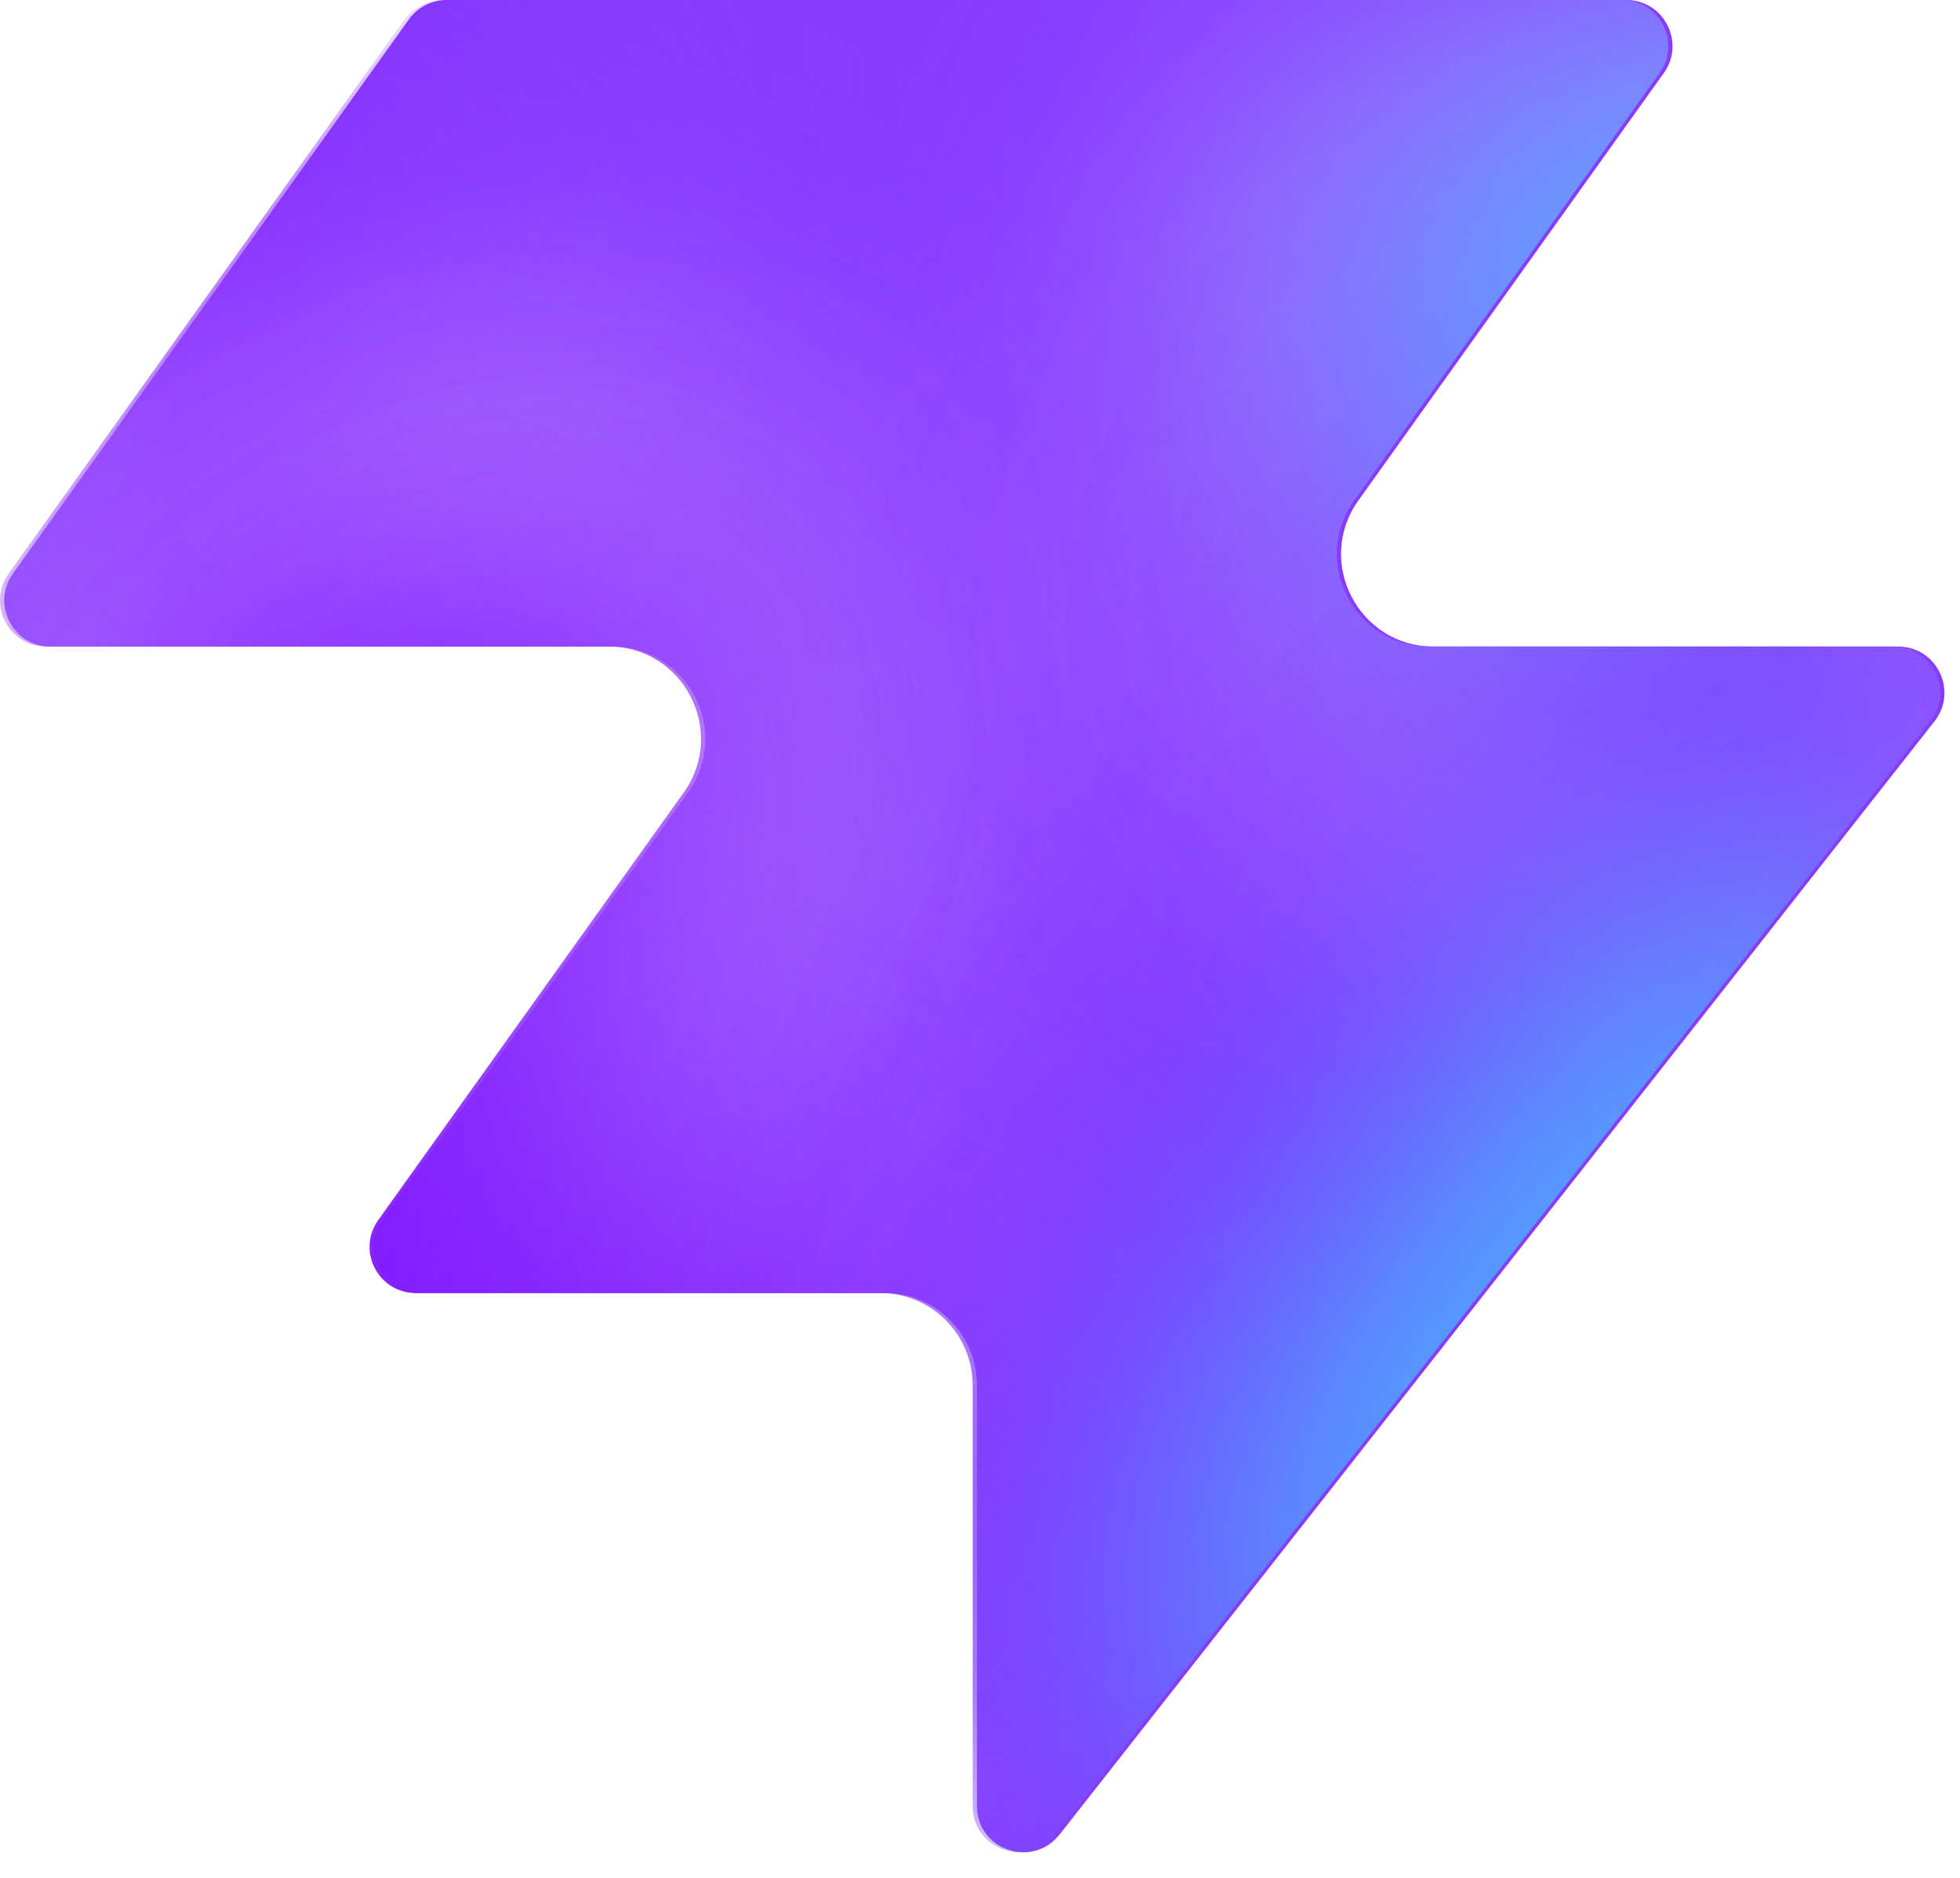
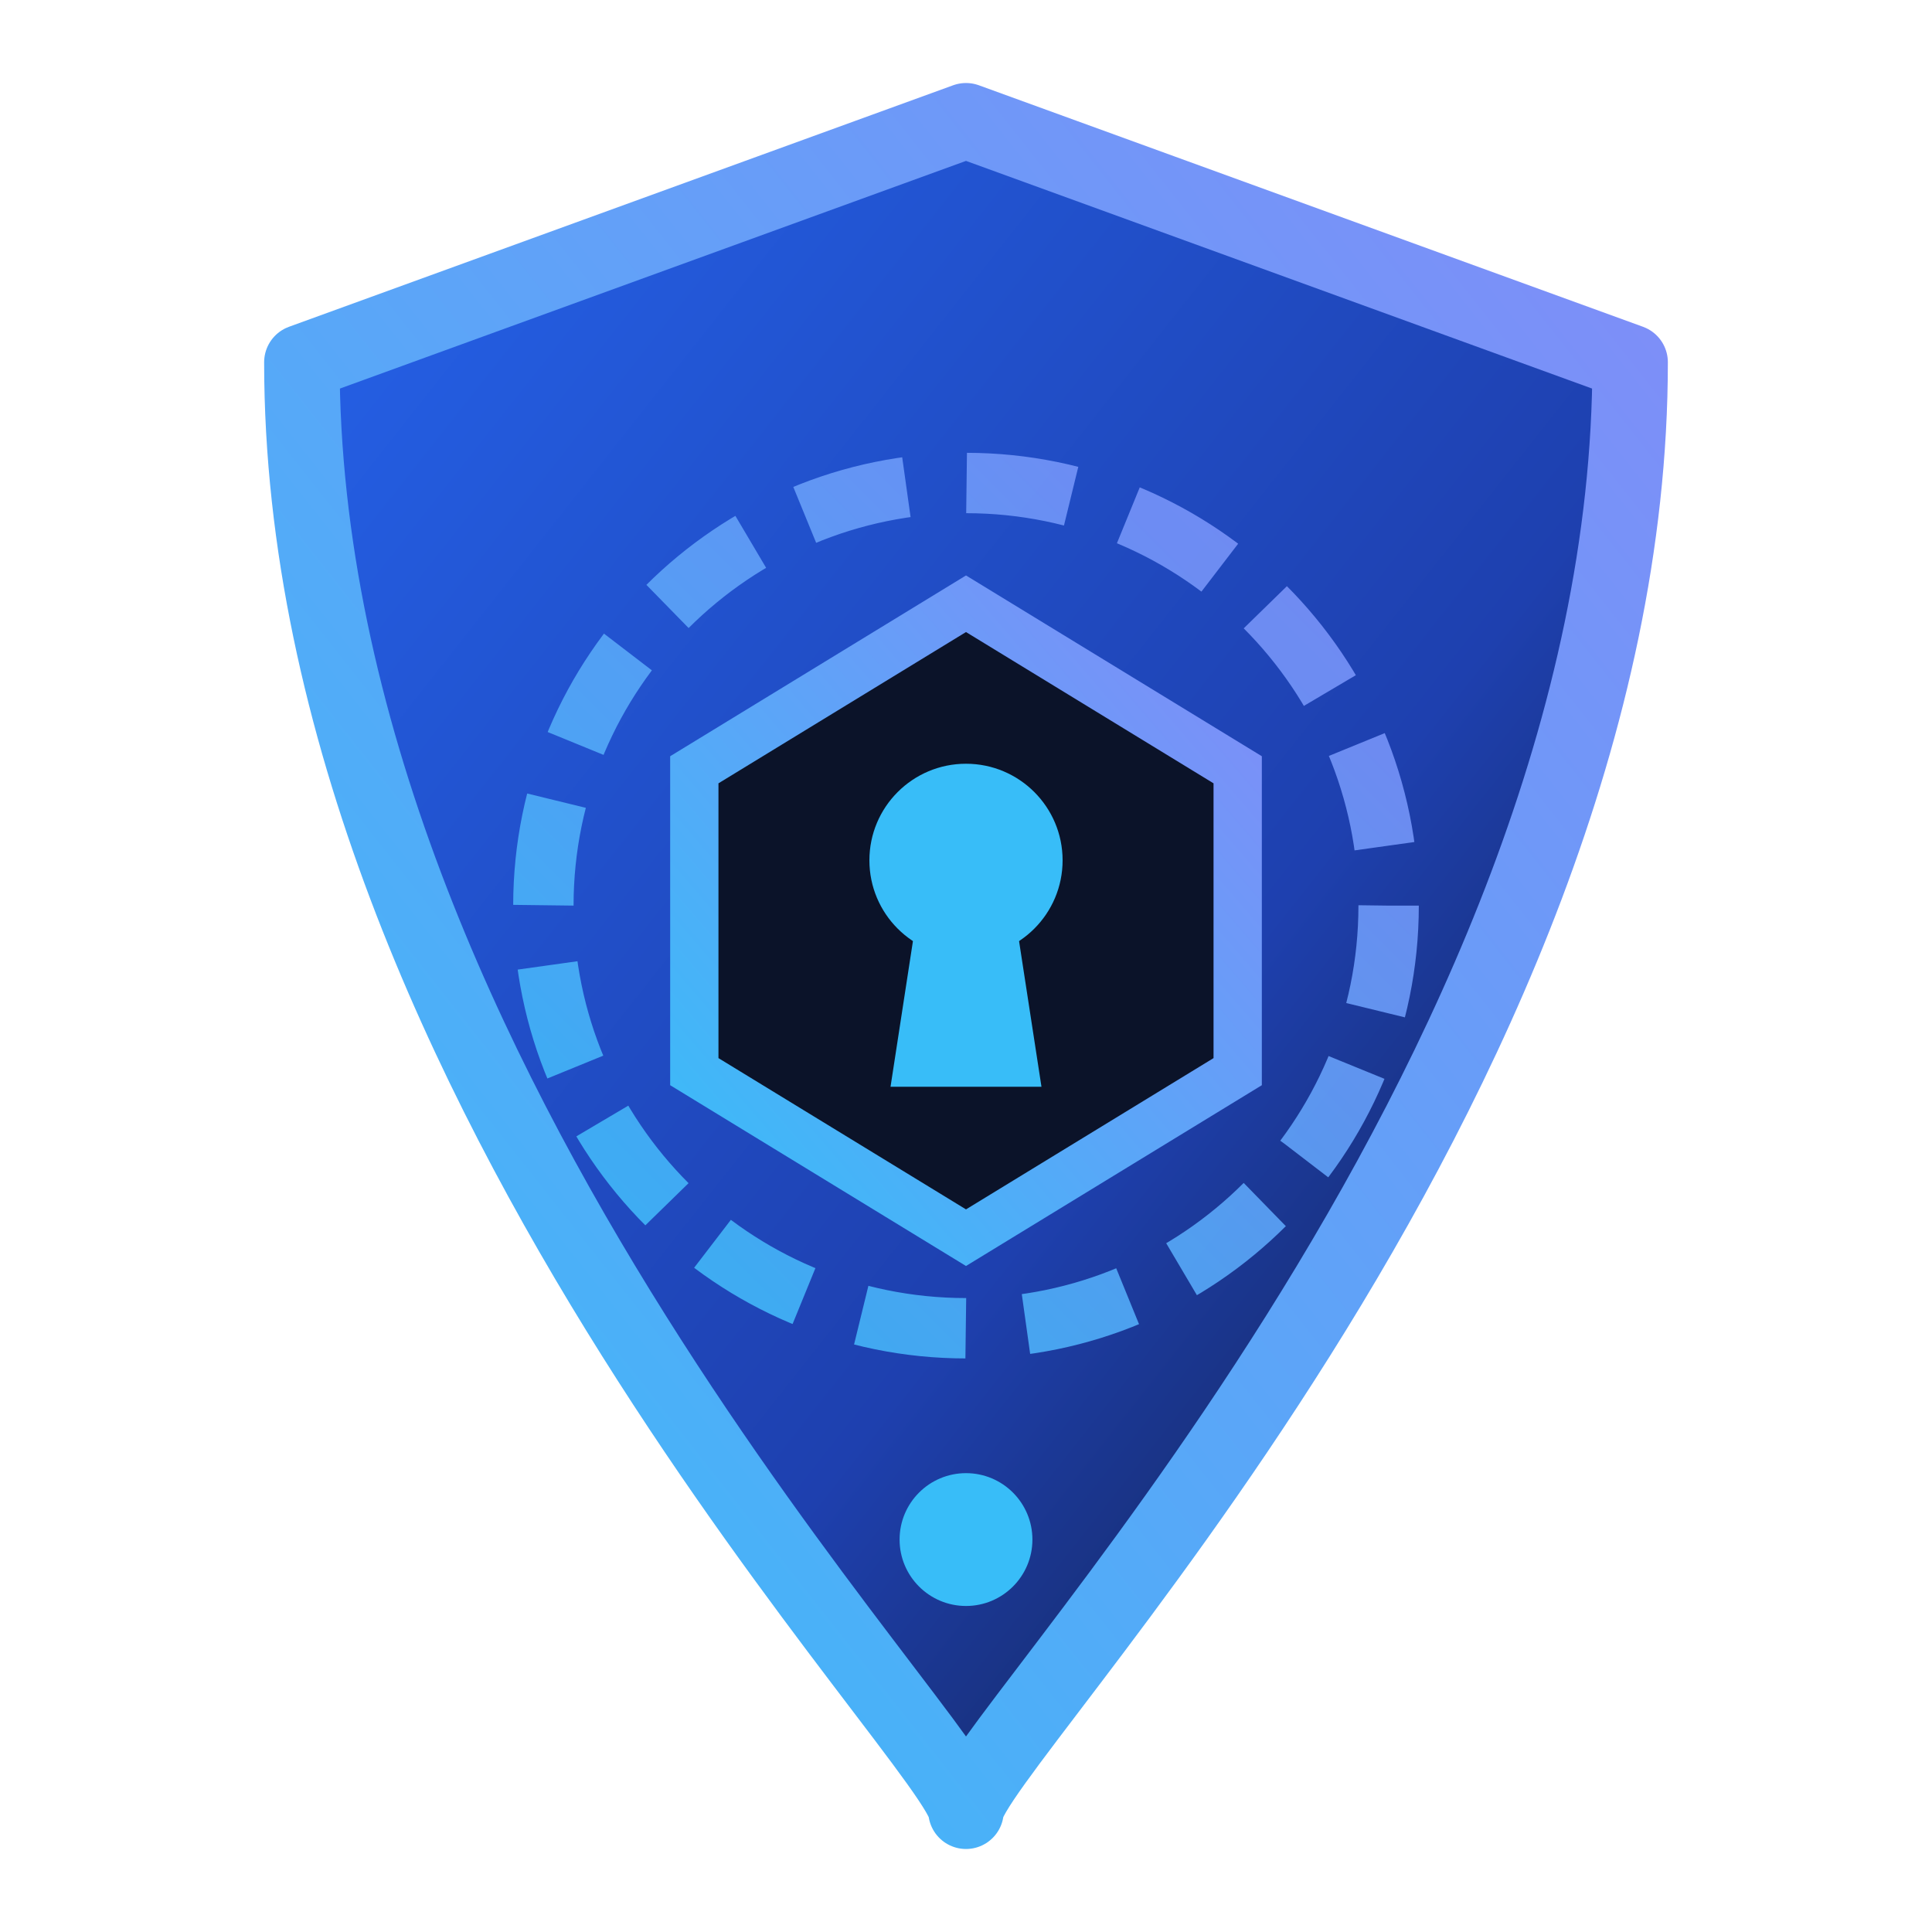
- <svg xmlns="http://www.w3.org/2000/svg" width="48" height="46" fill="none" viewBox="0 0 48 46">
-   <path fill="#863bff" d="M25.946 44.938c-.664.845-2.021.375-2.021-.698V33.937a2.26 2.26 0 0 0-2.262-2.262H10.287c-.92 0-1.456-1.04-.92-1.788l7.48-10.471c1.07-1.497 0-3.578-1.842-3.578H1.237c-.92 0-1.456-1.04-.92-1.788L10.013.474c.214-.297.556-.474.92-.474h28.894c.92 0 1.456 1.04.92 1.788l-7.48 10.471c-1.07 1.498 0 3.579 1.842 3.579h11.377c.943 0 1.473 1.088.89 1.83L25.947 44.94z" style="fill:#863bff;fill:color(display-p3 .525 .23 1);fill-opacity:1" />
-   <mask id="a" width="48" height="46" x="0" y="0" maskUnits="userSpaceOnUse" style="mask-type:alpha">
-     <path fill="#000" d="M25.842 44.938c-.664.844-2.021.375-2.021-.698V33.937a2.26 2.26 0 0 0-2.262-2.262H10.183c-.92 0-1.456-1.04-.92-1.788l7.48-10.471c1.07-1.498 0-3.579-1.842-3.579H1.133c-.92 0-1.456-1.04-.92-1.787L9.91.473c.214-.297.556-.474.92-.474h28.894c.92 0 1.456 1.04.92 1.788l-7.48 10.471c-1.07 1.498 0 3.578 1.842 3.578h11.377c.943 0 1.473 1.088.89 1.832L25.843 44.94z" style="fill:#000;fill-opacity:1" />
-   </mask>
-   <g mask="url(#a)">
-     <g filter="url(#b)">
-       <ellipse cx="5.508" cy="14.704" fill="#ede6ff" rx="5.508" ry="14.704" style="fill:#ede6ff;fill:color(display-p3 .927 .903 1);fill-opacity:1" transform="matrix(.00324 1 1 -.00324 -4.47 31.516)" />
-     </g>
-     <g filter="url(#c)">
-       <ellipse cx="10.399" cy="29.851" fill="#ede6ff" rx="10.399" ry="29.851" style="fill:#ede6ff;fill:color(display-p3 .927 .903 1);fill-opacity:1" transform="matrix(.00324 1 1 -.00324 -39.328 7.883)" />
-     </g>
-     <g filter="url(#d)">
-       <ellipse cx="5.508" cy="30.487" fill="#7e14ff" rx="5.508" ry="30.487" style="fill:#7e14ff;fill:color(display-p3 .492 .077 1);fill-opacity:1" transform="rotate(89.814 -25.913 -14.639)scale(1 -1)" />
-     </g>
-     <g filter="url(#e)">
-       <ellipse cx="5.508" cy="30.599" fill="#7e14ff" rx="5.508" ry="30.599" style="fill:#7e14ff;fill:color(display-p3 .492 .077 1);fill-opacity:1" transform="rotate(89.814 -32.644 -3.334)scale(1 -1)" />
-     </g>
-     <g filter="url(#f)">
-       <ellipse cx="5.508" cy="30.599" fill="#7e14ff" rx="5.508" ry="30.599" style="fill:#7e14ff;fill:color(display-p3 .492 .077 1);fill-opacity:1" transform="matrix(.00324 1 1 -.00324 -34.34 30.47)" />
-     </g>
-     <g filter="url(#g)">
-       <ellipse cx="14.072" cy="22.078" fill="#ede6ff" rx="14.072" ry="22.078" style="fill:#ede6ff;fill:color(display-p3 .927 .903 1);fill-opacity:1" transform="rotate(93.35 24.506 48.493)scale(-1 1)" />
-     </g>
-     <g filter="url(#h)">
-       <ellipse cx="3.47" cy="21.501" fill="#7e14ff" rx="3.47" ry="21.501" style="fill:#7e14ff;fill:color(display-p3 .492 .077 1);fill-opacity:1" transform="rotate(89.009 28.708 47.59)scale(-1 1)" />
-     </g>
-     <g filter="url(#i)">
-       <ellipse cx="3.47" cy="21.501" fill="#7e14ff" rx="3.47" ry="21.501" style="fill:#7e14ff;fill:color(display-p3 .492 .077 1);fill-opacity:1" transform="rotate(89.009 28.708 47.59)scale(-1 1)" />
-     </g>
-     <g filter="url(#j)">
-       <ellipse cx=".387" cy="8.972" fill="#7e14ff" rx="4.407" ry="29.108" style="fill:#7e14ff;fill:color(display-p3 .492 .077 1);fill-opacity:1" transform="rotate(39.51 .387 8.972)" />
-     </g>
-     <g filter="url(#k)">
-       <ellipse cx="47.523" cy="-6.092" fill="#7e14ff" rx="4.407" ry="29.108" style="fill:#7e14ff;fill:color(display-p3 .492 .077 1);fill-opacity:1" transform="rotate(37.892 47.523 -6.092)" />
-     </g>
-     <g filter="url(#l)">
-       <ellipse cx="41.412" cy="6.333" fill="#47bfff" rx="5.971" ry="9.665" style="fill:#47bfff;fill:color(display-p3 .28 .748 1);fill-opacity:1" transform="rotate(37.892 41.412 6.333)" />
-     </g>
-     <g filter="url(#m)">
-       <ellipse cx="-1.879" cy="38.332" fill="#7e14ff" rx="4.407" ry="29.108" style="fill:#7e14ff;fill:color(display-p3 .492 .077 1);fill-opacity:1" transform="rotate(37.892 -1.88 38.332)" />
-     </g>
-     <g filter="url(#n)">
-       <ellipse cx="-1.879" cy="38.332" fill="#7e14ff" rx="4.407" ry="29.108" style="fill:#7e14ff;fill:color(display-p3 .492 .077 1);fill-opacity:1" transform="rotate(37.892 -1.88 38.332)" />
-     </g>
-     <g filter="url(#o)">
-       <ellipse cx="35.651" cy="29.907" fill="#7e14ff" rx="4.407" ry="29.108" style="fill:#7e14ff;fill:color(display-p3 .492 .077 1);fill-opacity:1" transform="rotate(37.892 35.651 29.907)" />
-     </g>
-     <g filter="url(#p)">
-       <ellipse cx="38.418" cy="32.4" fill="#47bfff" rx="5.971" ry="15.297" style="fill:#47bfff;fill:color(display-p3 .28 .748 1);fill-opacity:1" transform="rotate(37.892 38.418 32.4)" />
-     </g>
-   </g>
+ <svg xmlns="http://www.w3.org/2000/svg" viewBox="0 0 64 64" fill="none">
  <defs>
-     <filter id="b" width="60.045" height="41.654" x="-19.77" y="16.149" color-interpolation-filters="sRGB" filterUnits="userSpaceOnUse">
-       <feFlood flood-opacity="0" result="BackgroundImageFix" />
-       <feBlend in="SourceGraphic" in2="BackgroundImageFix" result="shape" />
-       <feGaussianBlur result="effect1_foregroundBlur_2002_17158" stdDeviation="7.659" />
-     </filter>
-     <filter id="c" width="90.34" height="51.437" x="-54.613" y="-7.533" color-interpolation-filters="sRGB" filterUnits="userSpaceOnUse">
-       <feFlood flood-opacity="0" result="BackgroundImageFix" />
-       <feBlend in="SourceGraphic" in2="BackgroundImageFix" result="shape" />
-       <feGaussianBlur result="effect1_foregroundBlur_2002_17158" stdDeviation="7.659" />
-     </filter>
-     <filter id="d" width="79.355" height="29.4" x="-49.64" y="2.03" color-interpolation-filters="sRGB" filterUnits="userSpaceOnUse">
-       <feFlood flood-opacity="0" result="BackgroundImageFix" />
-       <feBlend in="SourceGraphic" in2="BackgroundImageFix" result="shape" />
-       <feGaussianBlur result="effect1_foregroundBlur_2002_17158" stdDeviation="4.596" />
-     </filter>
-     <filter id="e" width="79.579" height="29.4" x="-45.045" y="20.029" color-interpolation-filters="sRGB" filterUnits="userSpaceOnUse">
-       <feFlood flood-opacity="0" result="BackgroundImageFix" />
-       <feBlend in="SourceGraphic" in2="BackgroundImageFix" result="shape" />
-       <feGaussianBlur result="effect1_foregroundBlur_2002_17158" stdDeviation="4.596" />
-     </filter>
-     <filter id="f" width="79.579" height="29.4" x="-43.513" y="21.178" color-interpolation-filters="sRGB" filterUnits="userSpaceOnUse">
-       <feFlood flood-opacity="0" result="BackgroundImageFix" />
-       <feBlend in="SourceGraphic" in2="BackgroundImageFix" result="shape" />
-       <feGaussianBlur result="effect1_foregroundBlur_2002_17158" stdDeviation="4.596" />
-     </filter>
-     <filter id="g" width="74.749" height="58.852" x="15.756" y="-17.901" color-interpolation-filters="sRGB" filterUnits="userSpaceOnUse">
-       <feFlood flood-opacity="0" result="BackgroundImageFix" />
-       <feBlend in="SourceGraphic" in2="BackgroundImageFix" result="shape" />
-       <feGaussianBlur result="effect1_foregroundBlur_2002_17158" stdDeviation="7.659" />
-     </filter>
-     <filter id="h" width="61.377" height="25.362" x="23.548" y="2.284" color-interpolation-filters="sRGB" filterUnits="userSpaceOnUse">
-       <feFlood flood-opacity="0" result="BackgroundImageFix" />
-       <feBlend in="SourceGraphic" in2="BackgroundImageFix" result="shape" />
-       <feGaussianBlur result="effect1_foregroundBlur_2002_17158" stdDeviation="4.596" />
-     </filter>
-     <filter id="i" width="61.377" height="25.362" x="23.548" y="2.284" color-interpolation-filters="sRGB" filterUnits="userSpaceOnUse">
-       <feFlood flood-opacity="0" result="BackgroundImageFix" />
-       <feBlend in="SourceGraphic" in2="BackgroundImageFix" result="shape" />
-       <feGaussianBlur result="effect1_foregroundBlur_2002_17158" stdDeviation="4.596" />
-     </filter>
-     <filter id="j" width="56.045" height="63.649" x="-27.636" y="-22.853" color-interpolation-filters="sRGB" filterUnits="userSpaceOnUse">
-       <feFlood flood-opacity="0" result="BackgroundImageFix" />
-       <feBlend in="SourceGraphic" in2="BackgroundImageFix" result="shape" />
-       <feGaussianBlur result="effect1_foregroundBlur_2002_17158" stdDeviation="4.596" />
-     </filter>
-     <filter id="k" width="54.814" height="64.646" x="20.116" y="-38.415" color-interpolation-filters="sRGB" filterUnits="userSpaceOnUse">
-       <feFlood flood-opacity="0" result="BackgroundImageFix" />
-       <feBlend in="SourceGraphic" in2="BackgroundImageFix" result="shape" />
-       <feGaussianBlur result="effect1_foregroundBlur_2002_17158" stdDeviation="4.596" />
-     </filter>
-     <filter id="l" width="33.541" height="35.313" x="24.641" y="-11.323" color-interpolation-filters="sRGB" filterUnits="userSpaceOnUse">
-       <feFlood flood-opacity="0" result="BackgroundImageFix" />
-       <feBlend in="SourceGraphic" in2="BackgroundImageFix" result="shape" />
-       <feGaussianBlur result="effect1_foregroundBlur_2002_17158" stdDeviation="4.596" />
-     </filter>
-     <filter id="m" width="54.814" height="64.646" x="-29.286" y="6.009" color-interpolation-filters="sRGB" filterUnits="userSpaceOnUse">
-       <feFlood flood-opacity="0" result="BackgroundImageFix" />
-       <feBlend in="SourceGraphic" in2="BackgroundImageFix" result="shape" />
-       <feGaussianBlur result="effect1_foregroundBlur_2002_17158" stdDeviation="4.596" />
-     </filter>
-     <filter id="n" width="54.814" height="64.646" x="-29.286" y="6.009" color-interpolation-filters="sRGB" filterUnits="userSpaceOnUse">
-       <feFlood flood-opacity="0" result="BackgroundImageFix" />
-       <feBlend in="SourceGraphic" in2="BackgroundImageFix" result="shape" />
-       <feGaussianBlur result="effect1_foregroundBlur_2002_17158" stdDeviation="4.596" />
-     </filter>
-     <filter id="o" width="54.814" height="64.646" x="8.244" y="-2.416" color-interpolation-filters="sRGB" filterUnits="userSpaceOnUse">
-       <feFlood flood-opacity="0" result="BackgroundImageFix" />
-       <feBlend in="SourceGraphic" in2="BackgroundImageFix" result="shape" />
-       <feGaussianBlur result="effect1_foregroundBlur_2002_17158" stdDeviation="4.596" />
-     </filter>
-     <filter id="p" width="39.409" height="43.623" x="18.713" y="10.588" color-interpolation-filters="sRGB" filterUnits="userSpaceOnUse">
-       <feFlood flood-opacity="0" result="BackgroundImageFix" />
-       <feBlend in="SourceGraphic" in2="BackgroundImageFix" result="shape" />
-       <feGaussianBlur result="effect1_foregroundBlur_2002_17158" stdDeviation="4.596" />
+     <linearGradient id="tv-grad-shield" x1="0%" y1="0%" x2="100%" y2="100%">
+       <stop offset="0%" stop-color="#2563eb" />
+       <stop offset="60%" stop-color="#1e40af" />
+       <stop offset="100%" stop-color="#0f172a" />
+     </linearGradient>
+     <linearGradient id="tv-grad-cyan" x1="0%" y1="100%" x2="100%" y2="0%">
+       <stop offset="0%" stop-color="#38bdf8" />
+       <stop offset="100%" stop-color="#818cf8" />
+     </linearGradient>
+     <filter id="tv-glow" x="-20%" y="-20%" width="140%" height="140%">
+       <feGaussianBlur stdDeviation="1.5" result="blur" />
+       <feComposite in="SourceGraphic" in2="blur" operator="over" />
    </filter>
  </defs>
+   <path d="M32 4 L54 12 C54 36 32 58 32 60 C32 58 10 36 10 12 L32 4 Z" fill="url(#tv-grad-shield)" stroke="url(#tv-grad-cyan)" stroke-width="2.5" stroke-linejoin="round" />
+   <circle cx="32" cy="30" r="14" stroke="url(#tv-grad-cyan)" stroke-width="2" stroke-dasharray="3.5 2" opacity="0.9" />
+   <polygon points="32,20 41,25.5 41,35.5 32,41 23,35.5 23,25.5" fill="#0b1329" stroke="url(#tv-grad-cyan)" stroke-width="1.6" />
+   <circle cx="32" cy="28.5" r="3.2" fill="#38bdf8" />
+   <polygon points="30.5,29.5 33.5,29.5 34.5,36 29.5,36" fill="#38bdf8" />
+   <circle cx="32" cy="51" r="2.2" fill="#38bdf8" />
</svg>
